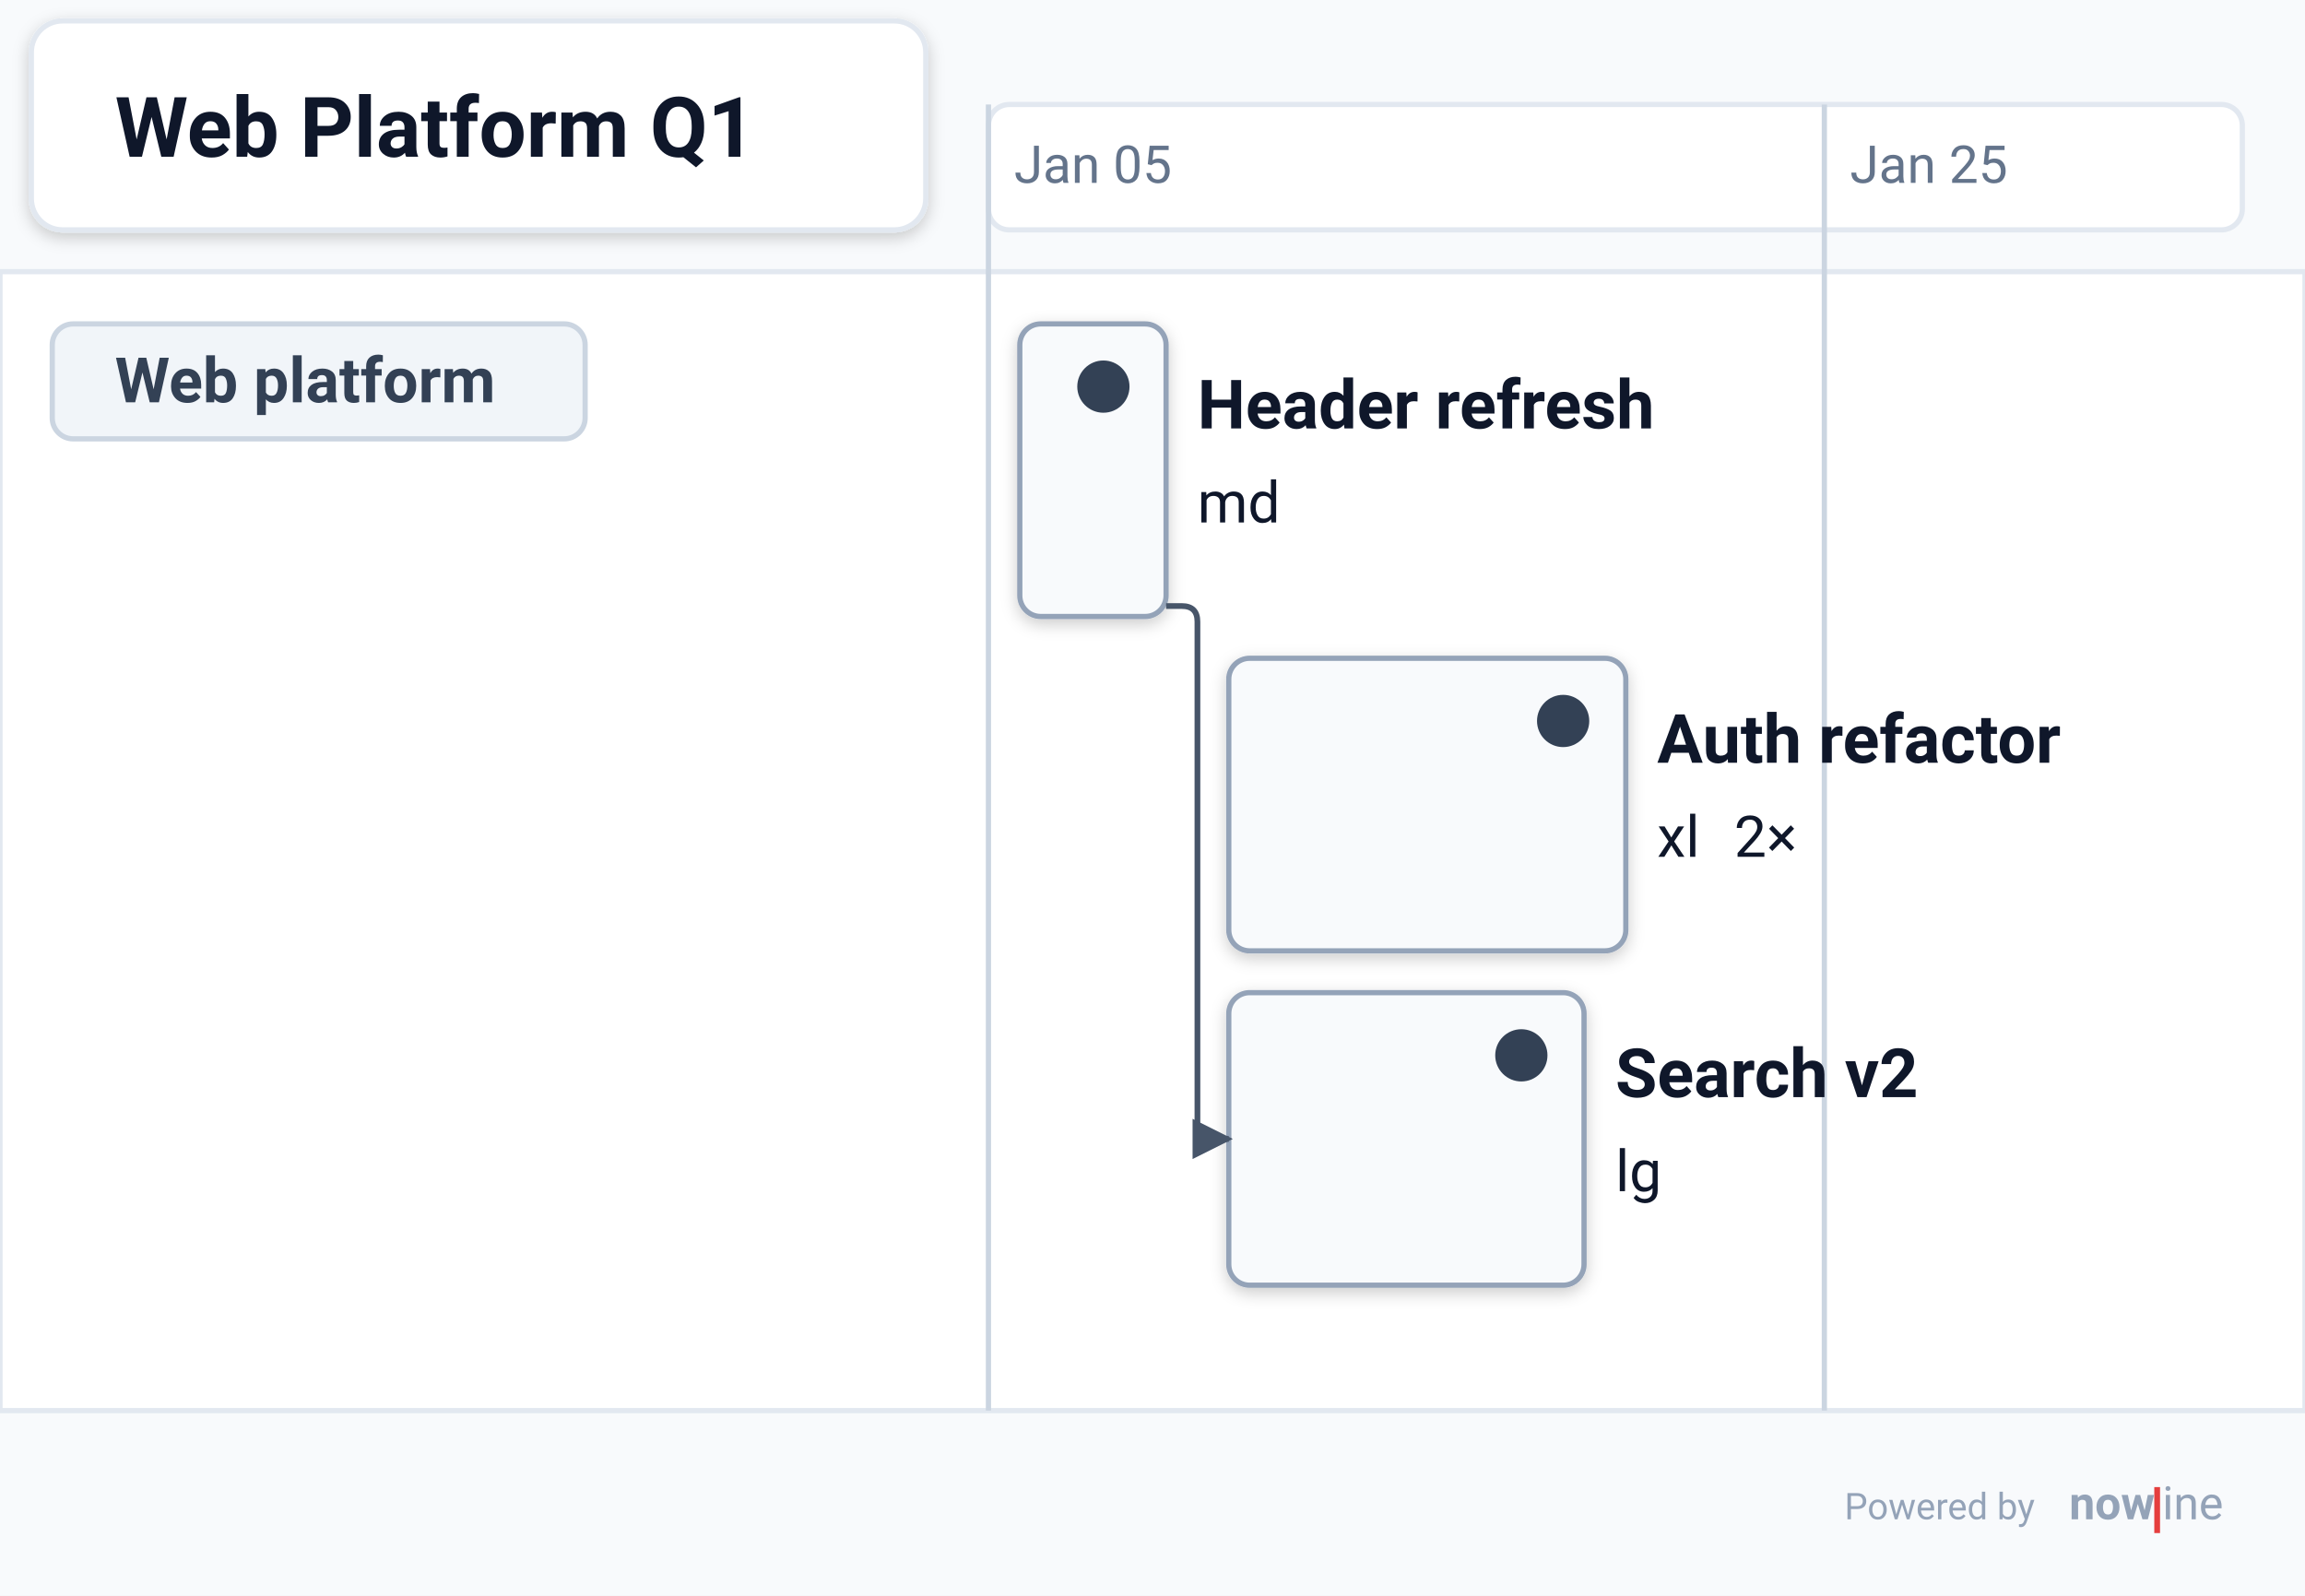
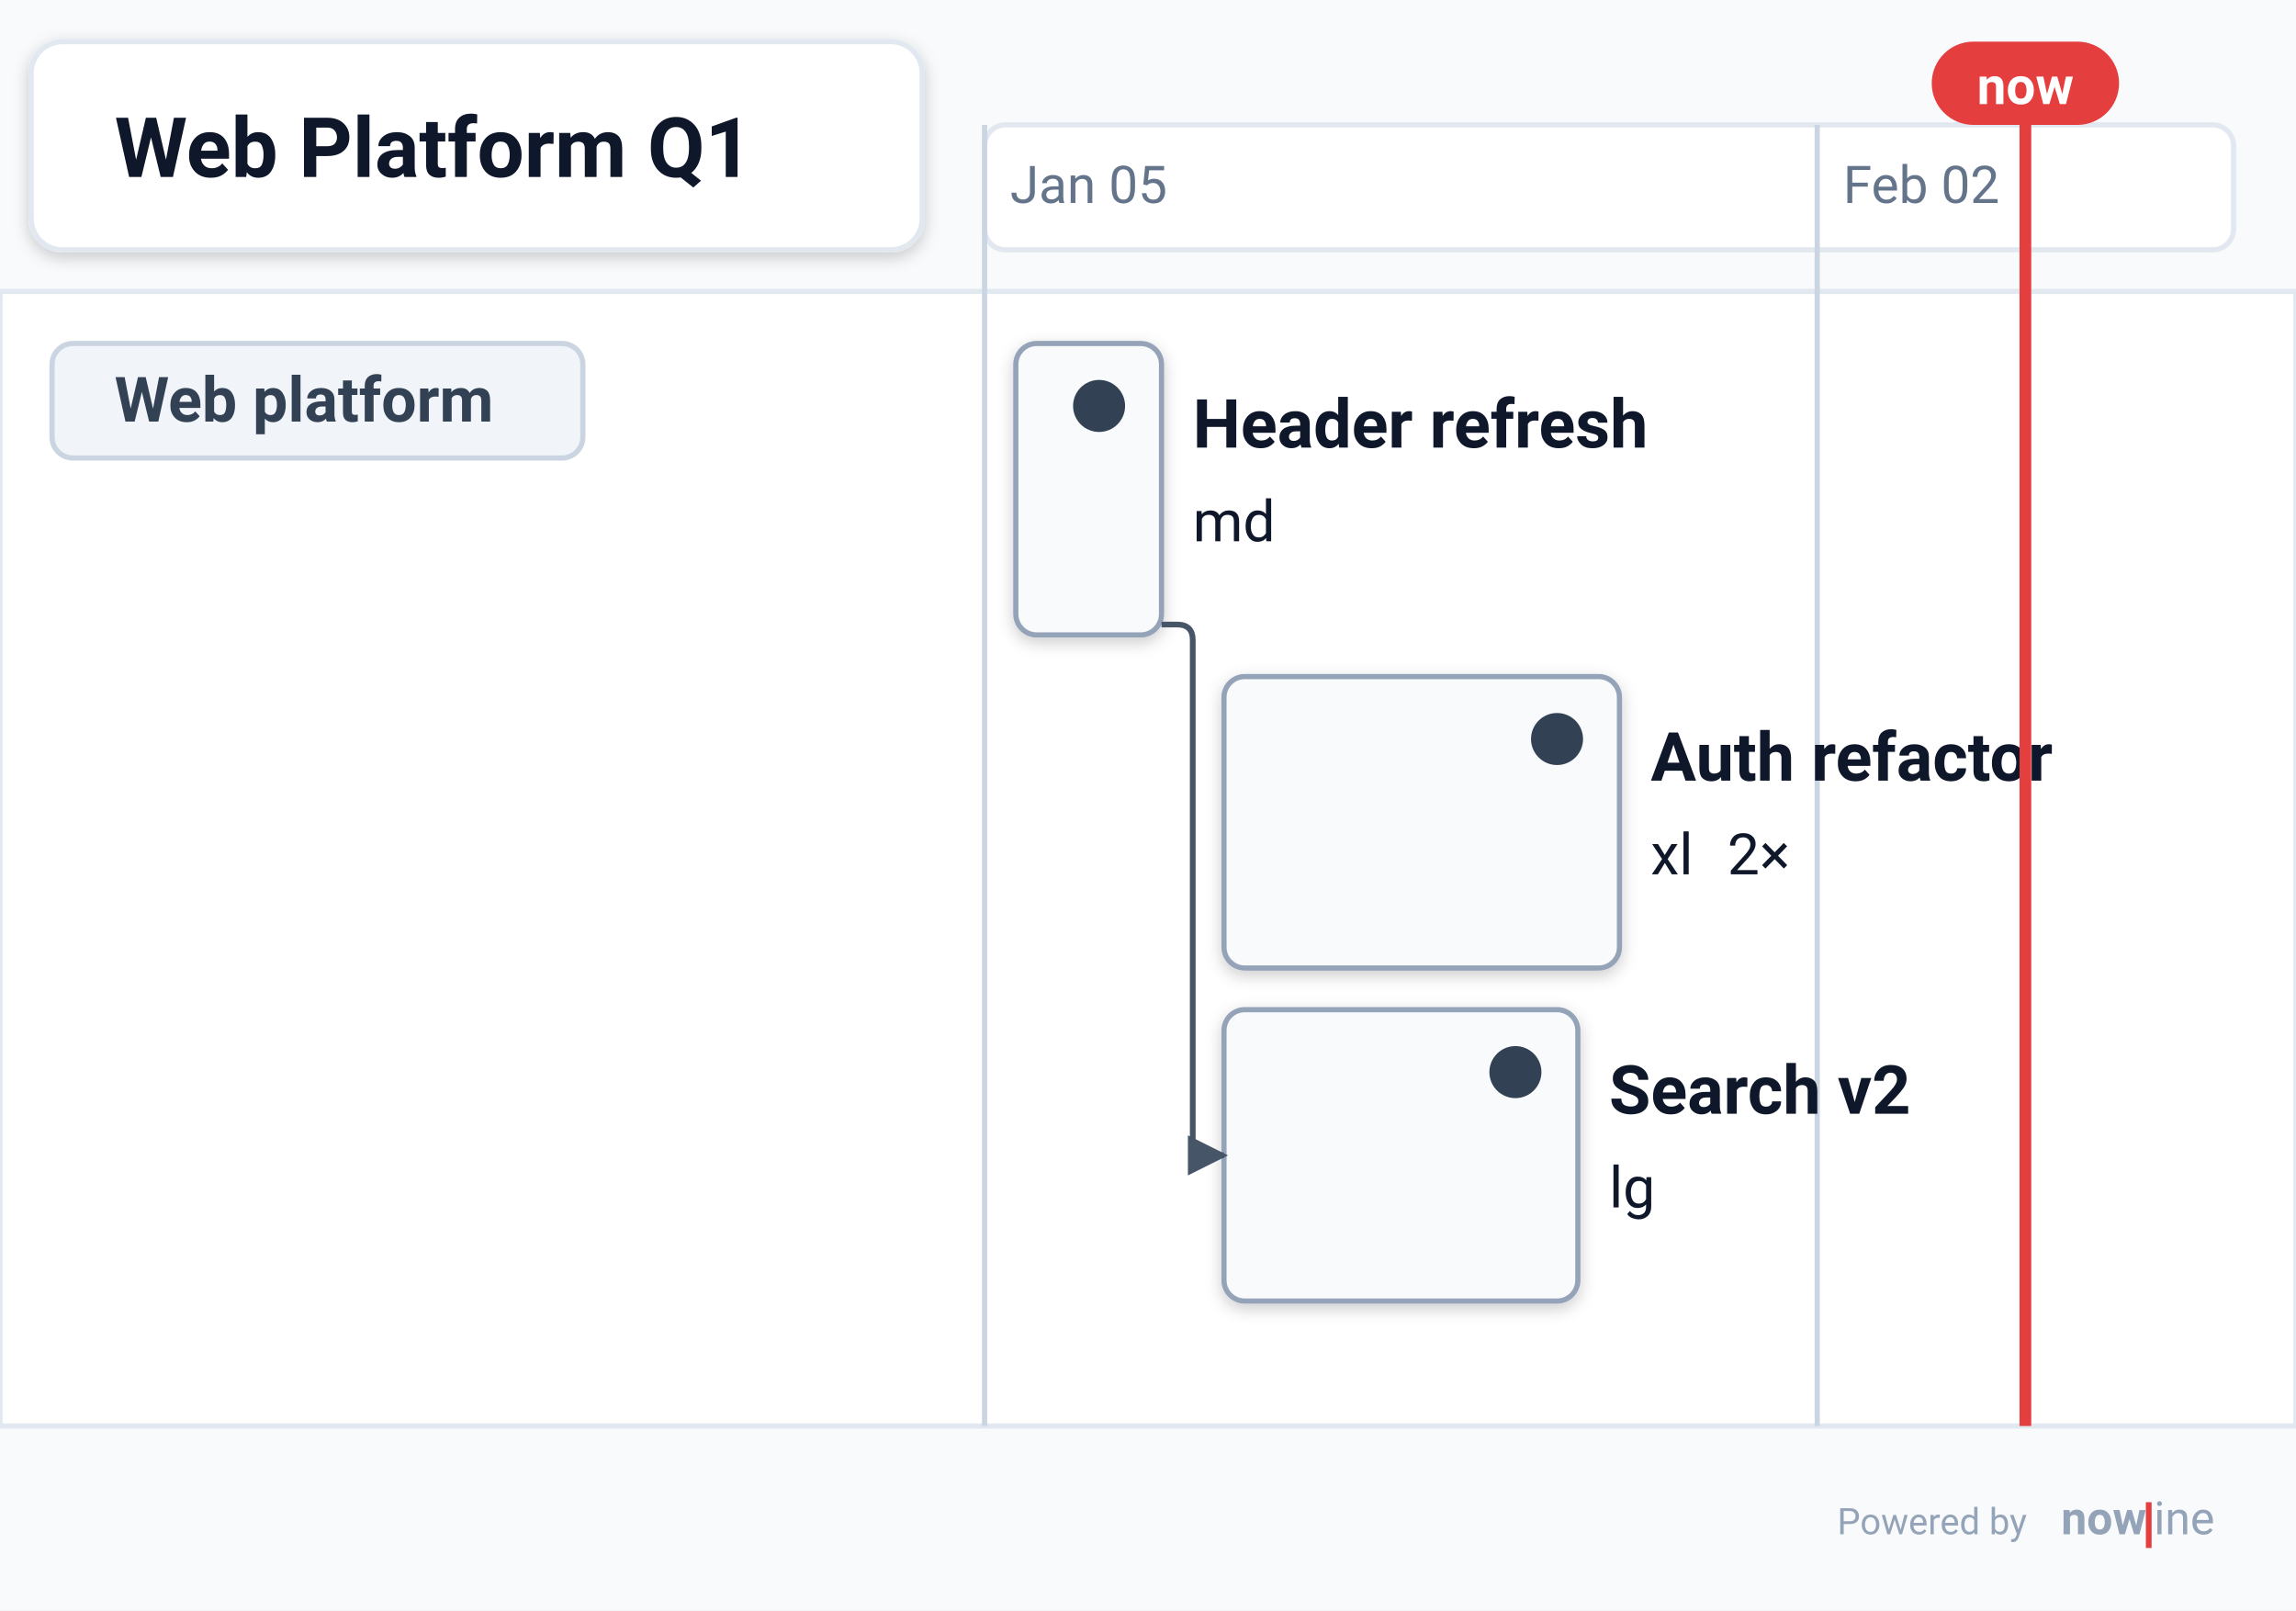
- <svg xmlns="http://www.w3.org/2000/svg" data-generator="nowline" data-theme="light" height="305.44" viewBox="0 0 441.2 305.44" width="441.2">
+ <svg xmlns="http://www.w3.org/2000/svg" data-generator="nowline" data-theme="light" height="309.44" viewBox="0 0 441.2 309.44" width="441.2">
  <defs>
    <filter height="200%" id="nl-0-root-shadow-subtle" width="200%" x="-50%" y="-50%">
      <feGaussianBlur in="SourceAlpha" stdDeviation="1.5" />
      <feOffset dx="0" dy="1" result="offsetblur" />
      <feComponentTransfer>
        <feFuncA type="linear" slope="0.2" />
      </feComponentTransfer>
      <feMerge>
        <feMergeNode />
        <feMergeNode in="SourceGraphic" />
      </feMerge>
    </filter>
    <filter height="200%" id="nl-0-root-shadow-soft" width="200%" x="-50%" y="-50%">
      <feGaussianBlur in="SourceAlpha" stdDeviation="5" />
      <feOffset dx="0" dy="3" result="offsetblur" />
      <feComponentTransfer>
        <feFuncA type="linear" slope="0.3" />
      </feComponentTransfer>
      <feMerge>
        <feMergeNode />
        <feMergeNode in="SourceGraphic" />
      </feMerge>
    </filter>
    <filter height="200%" id="nl-0-root-shadow-hard" width="200%" x="-50%" y="-50%">
      <feGaussianBlur in="SourceAlpha" stdDeviation="0" />
      <feOffset dx="2" dy="2" result="offsetblur" />
      <feComponentTransfer>
        <feFuncA type="linear" slope="0.45" />
      </feComponentTransfer>
      <feMerge>
        <feMergeNode />
        <feMergeNode in="SourceGraphic" />
      </feMerge>
    </filter>
    <marker id="nl-0-root-arrow" viewBox="0 0 10 10" refX="9" refY="5" markerWidth="7" markerHeight="7" orient="auto">
      <path d="M 0 0 L 10 5 L 0 10 z" fill="#475569" />
    </marker>
    <marker id="nl-0-root-arrow-light" viewBox="0 0 10 10" refX="9" refY="5" markerWidth="7" markerHeight="7" orient="auto">
      <path d="M 0 0 L 10 5 L 0 10 z" fill="#94a3b8" />
    </marker>
    <marker id="nl-0-root-arrow-dark" viewBox="0 0 10 10" refX="9" refY="5" markerWidth="7" markerHeight="7" orient="auto">
      <path d="M 0 0 L 10 5 L 0 10 z" fill="#0f172a" />
    </marker>
  </defs>
-   <rect fill="#f8fafc" height="305.44" width="441.2" x="0" y="0" />
+   <rect fill="#f8fafc" height="309.44" width="441.2" x="0" y="0" />
  <g data-layer="timeline">
-     <rect fill="#ffffff" height="24" rx="4" ry="4" stroke="#e2e8f0" stroke-width="1" width="240" x="189.2" y="20" />
-     <text fill="#64748b" font-family="system-ui, -apple-system, &quot;Segoe UI&quot;, Roboto, sans-serif" font-size="10" text-anchor="middle" x="209.2" y="35">Jan 05</text>
-     <text fill="#64748b" font-family="system-ui, -apple-system, &quot;Segoe UI&quot;, Roboto, sans-serif" font-size="10" text-anchor="middle" x="369.2" y="35">Jan 25</text>
+     <rect fill="#ffffff" height="24" rx="4" ry="4" stroke="#e2e8f0" stroke-width="1" width="240" x="189.2" y="24" />
+     <text fill="#64748b" font-family="system-ui, -apple-system, &quot;Segoe UI&quot;, Roboto, sans-serif" font-size="10" text-anchor="middle" x="209.2" y="39">Jan 05</text>
+     <text fill="#64748b" font-family="system-ui, -apple-system, &quot;Segoe UI&quot;, Roboto, sans-serif" font-size="10" text-anchor="middle" x="369.2" y="39">Feb 02</text>
  </g>
  <g data-id="web" data-layer="swimlane-bg">
-     <rect fill="#ffffff" height="218" stroke="#e2e8f0" stroke-width="1" width="441.2" x="0" y="52" />
+     <rect fill="#ffffff" height="218" stroke="#e2e8f0" stroke-width="1" width="441.2" x="0" y="56" />
  </g>
  <g data-layer="grid">
-     <line stroke="#cbd5e1" stroke-width="1" x1="189.2" x2="189.2" y1="20" y2="270" />
-     <line stroke="#cbd5e1" stroke-width="1" x1="349.2" x2="349.2" y1="20" y2="270" />
+     <line stroke="#cbd5e1" stroke-width="1" x1="189.2" x2="189.2" y1="24" y2="274" />
+     <line stroke="#cbd5e1" stroke-width="1" x1="349.2" x2="349.2" y1="24" y2="274" />
  </g>
  <g data-id="web" data-layer="swimlane">
-     <rect fill="#f1f5f9" height="22" rx="4" ry="4" stroke="#cbd5e1" stroke-width="1" width="102" x="10" y="62" />
-     <text fill="#334155" font-family="system-ui, -apple-system, &quot;Segoe UI&quot;, Roboto, sans-serif" font-size="12" font-weight="600" x="22" y="77">Web platform</text>
+     <rect fill="#f1f5f9" height="22" rx="4" ry="4" stroke="#cbd5e1" stroke-width="1" width="102" x="10" y="66" />
+     <text fill="#334155" font-family="system-ui, -apple-system, &quot;Segoe UI&quot;, Roboto, sans-serif" font-size="12" font-weight="600" x="22" y="81">Web platform</text>
    <g data-id="header-refresh" data-layer="item">
-       <rect fill="#f8fafc" filter="url(#nl-0-root-shadow-subtle)" height="56" rx="4" ry="4" stroke="#94a3b8" stroke-width="1" width="28" x="195.2" y="62" />
-       <circle cx="211.2" cy="74" fill="#334155" r="5" />
-       <text fill="#0f172a" font-family="system-ui, -apple-system, &quot;Segoe UI&quot;, Roboto, sans-serif" font-size="13" font-weight="600" x="229.2" y="82">Header refresh</text>
-       <text fill="#0f172a" font-family="system-ui, -apple-system, &quot;Segoe UI&quot;, Roboto, sans-serif" font-size="11" x="229.2" y="100">md</text>
+       <rect fill="#f8fafc" filter="url(#nl-0-root-shadow-subtle)" height="56" rx="4" ry="4" stroke="#94a3b8" stroke-width="1" width="28" x="195.2" y="66" />
+       <circle cx="211.2" cy="78" fill="#334155" r="5" />
+       <text fill="#0f172a" font-family="system-ui, -apple-system, &quot;Segoe UI&quot;, Roboto, sans-serif" font-size="13" font-weight="600" x="229.2" y="86">Header refresh</text>
+       <text fill="#0f172a" font-family="system-ui, -apple-system, &quot;Segoe UI&quot;, Roboto, sans-serif" font-size="11" x="229.2" y="104">md</text>
    </g>
    <g data-id="auth-refactor" data-layer="item">
-       <rect fill="#f8fafc" filter="url(#nl-0-root-shadow-subtle)" height="56" rx="4" ry="4" stroke="#94a3b8" stroke-width="1" width="76" x="235.2" y="126" />
-       <circle cx="299.2" cy="138" fill="#334155" r="5" />
-       <text fill="#0f172a" font-family="system-ui, -apple-system, &quot;Segoe UI&quot;, Roboto, sans-serif" font-size="13" font-weight="600" x="317.2" y="146">Auth refactor</text>
-       <text x="317.2" y="164" font-family="system-ui, -apple-system, &quot;Segoe UI&quot;, Roboto, sans-serif" font-size="11" fill="#0f172a">xl<tspan dx="6.6">2×</tspan>
+       <rect fill="#f8fafc" filter="url(#nl-0-root-shadow-subtle)" height="56" rx="4" ry="4" stroke="#94a3b8" stroke-width="1" width="76" x="235.2" y="130" />
+       <circle cx="299.2" cy="142" fill="#334155" r="5" />
+       <text fill="#0f172a" font-family="system-ui, -apple-system, &quot;Segoe UI&quot;, Roboto, sans-serif" font-size="13" font-weight="600" x="317.2" y="150">Auth refactor</text>
+       <text x="317.2" y="168" font-family="system-ui, -apple-system, &quot;Segoe UI&quot;, Roboto, sans-serif" font-size="11" fill="#0f172a">xl<tspan dx="6.6">2×</tspan>
      </text>
    </g>
    <g data-id="search-v2" data-layer="item">
-       <rect fill="#f8fafc" filter="url(#nl-0-root-shadow-subtle)" height="56" rx="4" ry="4" stroke="#94a3b8" stroke-width="1" width="68" x="235.2" y="190" />
-       <circle cx="291.2" cy="202" fill="#334155" r="5" />
-       <text fill="#0f172a" font-family="system-ui, -apple-system, &quot;Segoe UI&quot;, Roboto, sans-serif" font-size="13" font-weight="600" x="309.2" y="210">Search v2</text>
-       <text fill="#0f172a" font-family="system-ui, -apple-system, &quot;Segoe UI&quot;, Roboto, sans-serif" font-size="11" x="309.2" y="228">lg</text>
+       <rect fill="#f8fafc" filter="url(#nl-0-root-shadow-subtle)" height="56" rx="4" ry="4" stroke="#94a3b8" stroke-width="1" width="68" x="235.2" y="194" />
+       <circle cx="291.2" cy="206" fill="#334155" r="5" />
+       <text fill="#0f172a" font-family="system-ui, -apple-system, &quot;Segoe UI&quot;, Roboto, sans-serif" font-size="13" font-weight="600" x="309.2" y="214">Search v2</text>
+       <text fill="#0f172a" font-family="system-ui, -apple-system, &quot;Segoe UI&quot;, Roboto, sans-serif" font-size="11" x="309.2" y="232">lg</text>
    </g>
  </g>
-   <path d="M223.2 116 L226.2 116 Q229.2 116 229.2 119 L229.2 215 Q229.2 218 232.2 218 L235.2 218" fill="none" marker-end="url(#nl-0-root-arrow)" stroke="#475569" stroke-linejoin="round" stroke-width="1.1" />
+   <path d="M223.2 120 L226.2 120 Q229.2 120 229.2 123 L229.2 219 Q229.2 222 232.2 222 L235.2 222" fill="none" marker-end="url(#nl-0-root-arrow)" stroke="#475569" stroke-linejoin="round" stroke-width="1.1" />
+   <g data-layer="nowline">
+     <line stroke="#e53e3e" stroke-width="2.25" x1="389.2" x2="389.2" y1="24" y2="274" />
+     <rect fill="#e53e3e" height="16" rx="8" ry="8" width="36" x="371.2" y="8" />
+     <text fill="#ffffff" font-family="system-ui, -apple-system, &quot;Segoe UI&quot;, Roboto, sans-serif" font-size="10" font-weight="700" text-anchor="middle" x="389.2" y="20">now</text>
+   </g>
  <g data-id="nl-0-root-header" data-layer="header">
-     <rect fill="#ffffff" filter="url(#nl-0-root-shadow-subtle)" height="40" rx="6" ry="6" stroke="#e2e8f0" stroke-width="1" width="171.2" x="6" y="4" />
-     <text fill="#0f172a" font-family="system-ui, -apple-system, &quot;Segoe UI&quot;, Roboto, sans-serif" font-size="16" font-weight="600" x="22" y="30">Web Platform Q1</text>
+     <rect fill="#ffffff" filter="url(#nl-0-root-shadow-subtle)" height="40" rx="6" ry="6" stroke="#e2e8f0" stroke-width="1" width="171.2" x="6" y="8" />
+     <text fill="#0f172a" font-family="system-ui, -apple-system, &quot;Segoe UI&quot;, Roboto, sans-serif" font-size="16" font-weight="600" x="22" y="34">Web Platform Q1</text>
  </g>
  <a aria-label="Powered by nowline" href="https://nowline.io" rel="noopener" target="_blank">
    <g data-layer="attribution">
-       <g transform="translate(353.04 282) scale(0.22)">
+       <g transform="translate(353.04 286) scale(0.22)">
        <text fill="#94a3b8" font-family="system-ui, -apple-system, &quot;Segoe UI&quot;, Roboto, sans-serif" font-size="32" font-weight="400" x="0" y="40">Powered by</text>
        <text fill="#94a3b8" font-family="system-ui, -apple-system, &quot;Segoe UI&quot;, Roboto, sans-serif" font-size="40" font-weight="700" x="195.6" y="40">now</text>
        <rect fill="#e53e3e" height="40" width="5" x="269.6" y="12" />
        <text fill="#94a3b8" font-family="system-ui, -apple-system, &quot;Segoe UI&quot;, Roboto, sans-serif" font-size="40" font-weight="400" x="276.6" y="40">ine</text>
      </g>
    </g>
  </a>
</svg>
